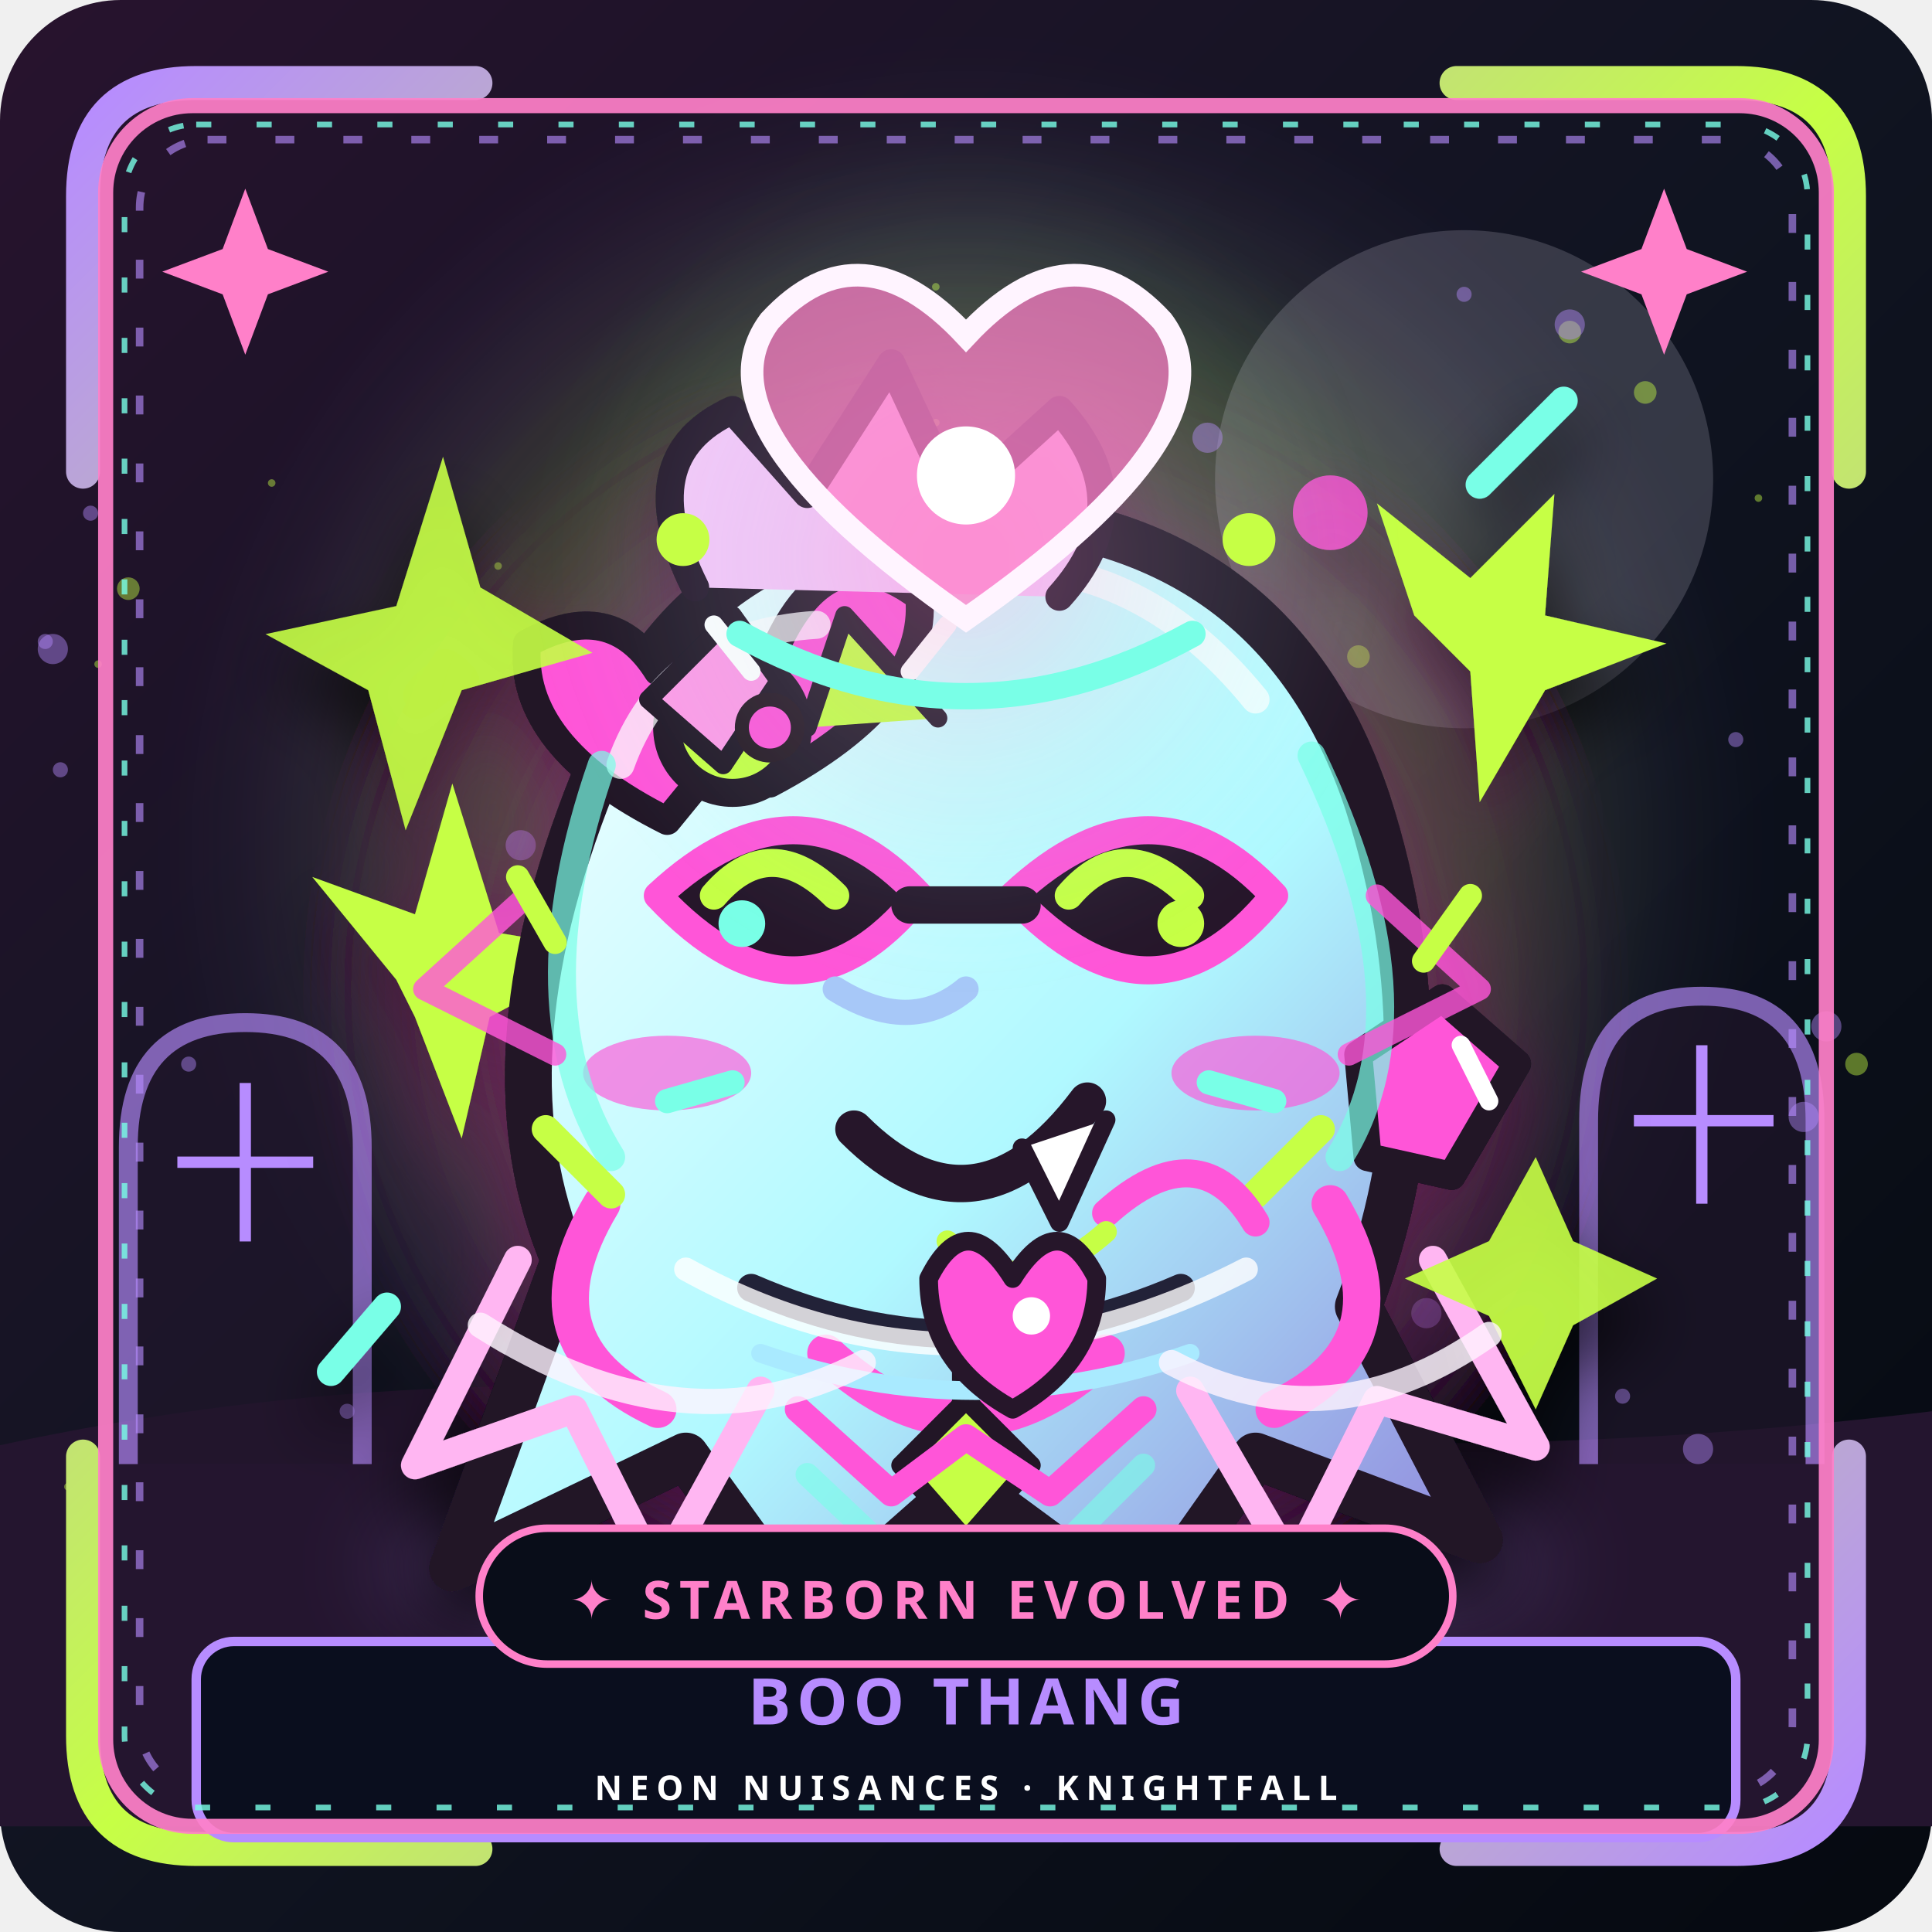
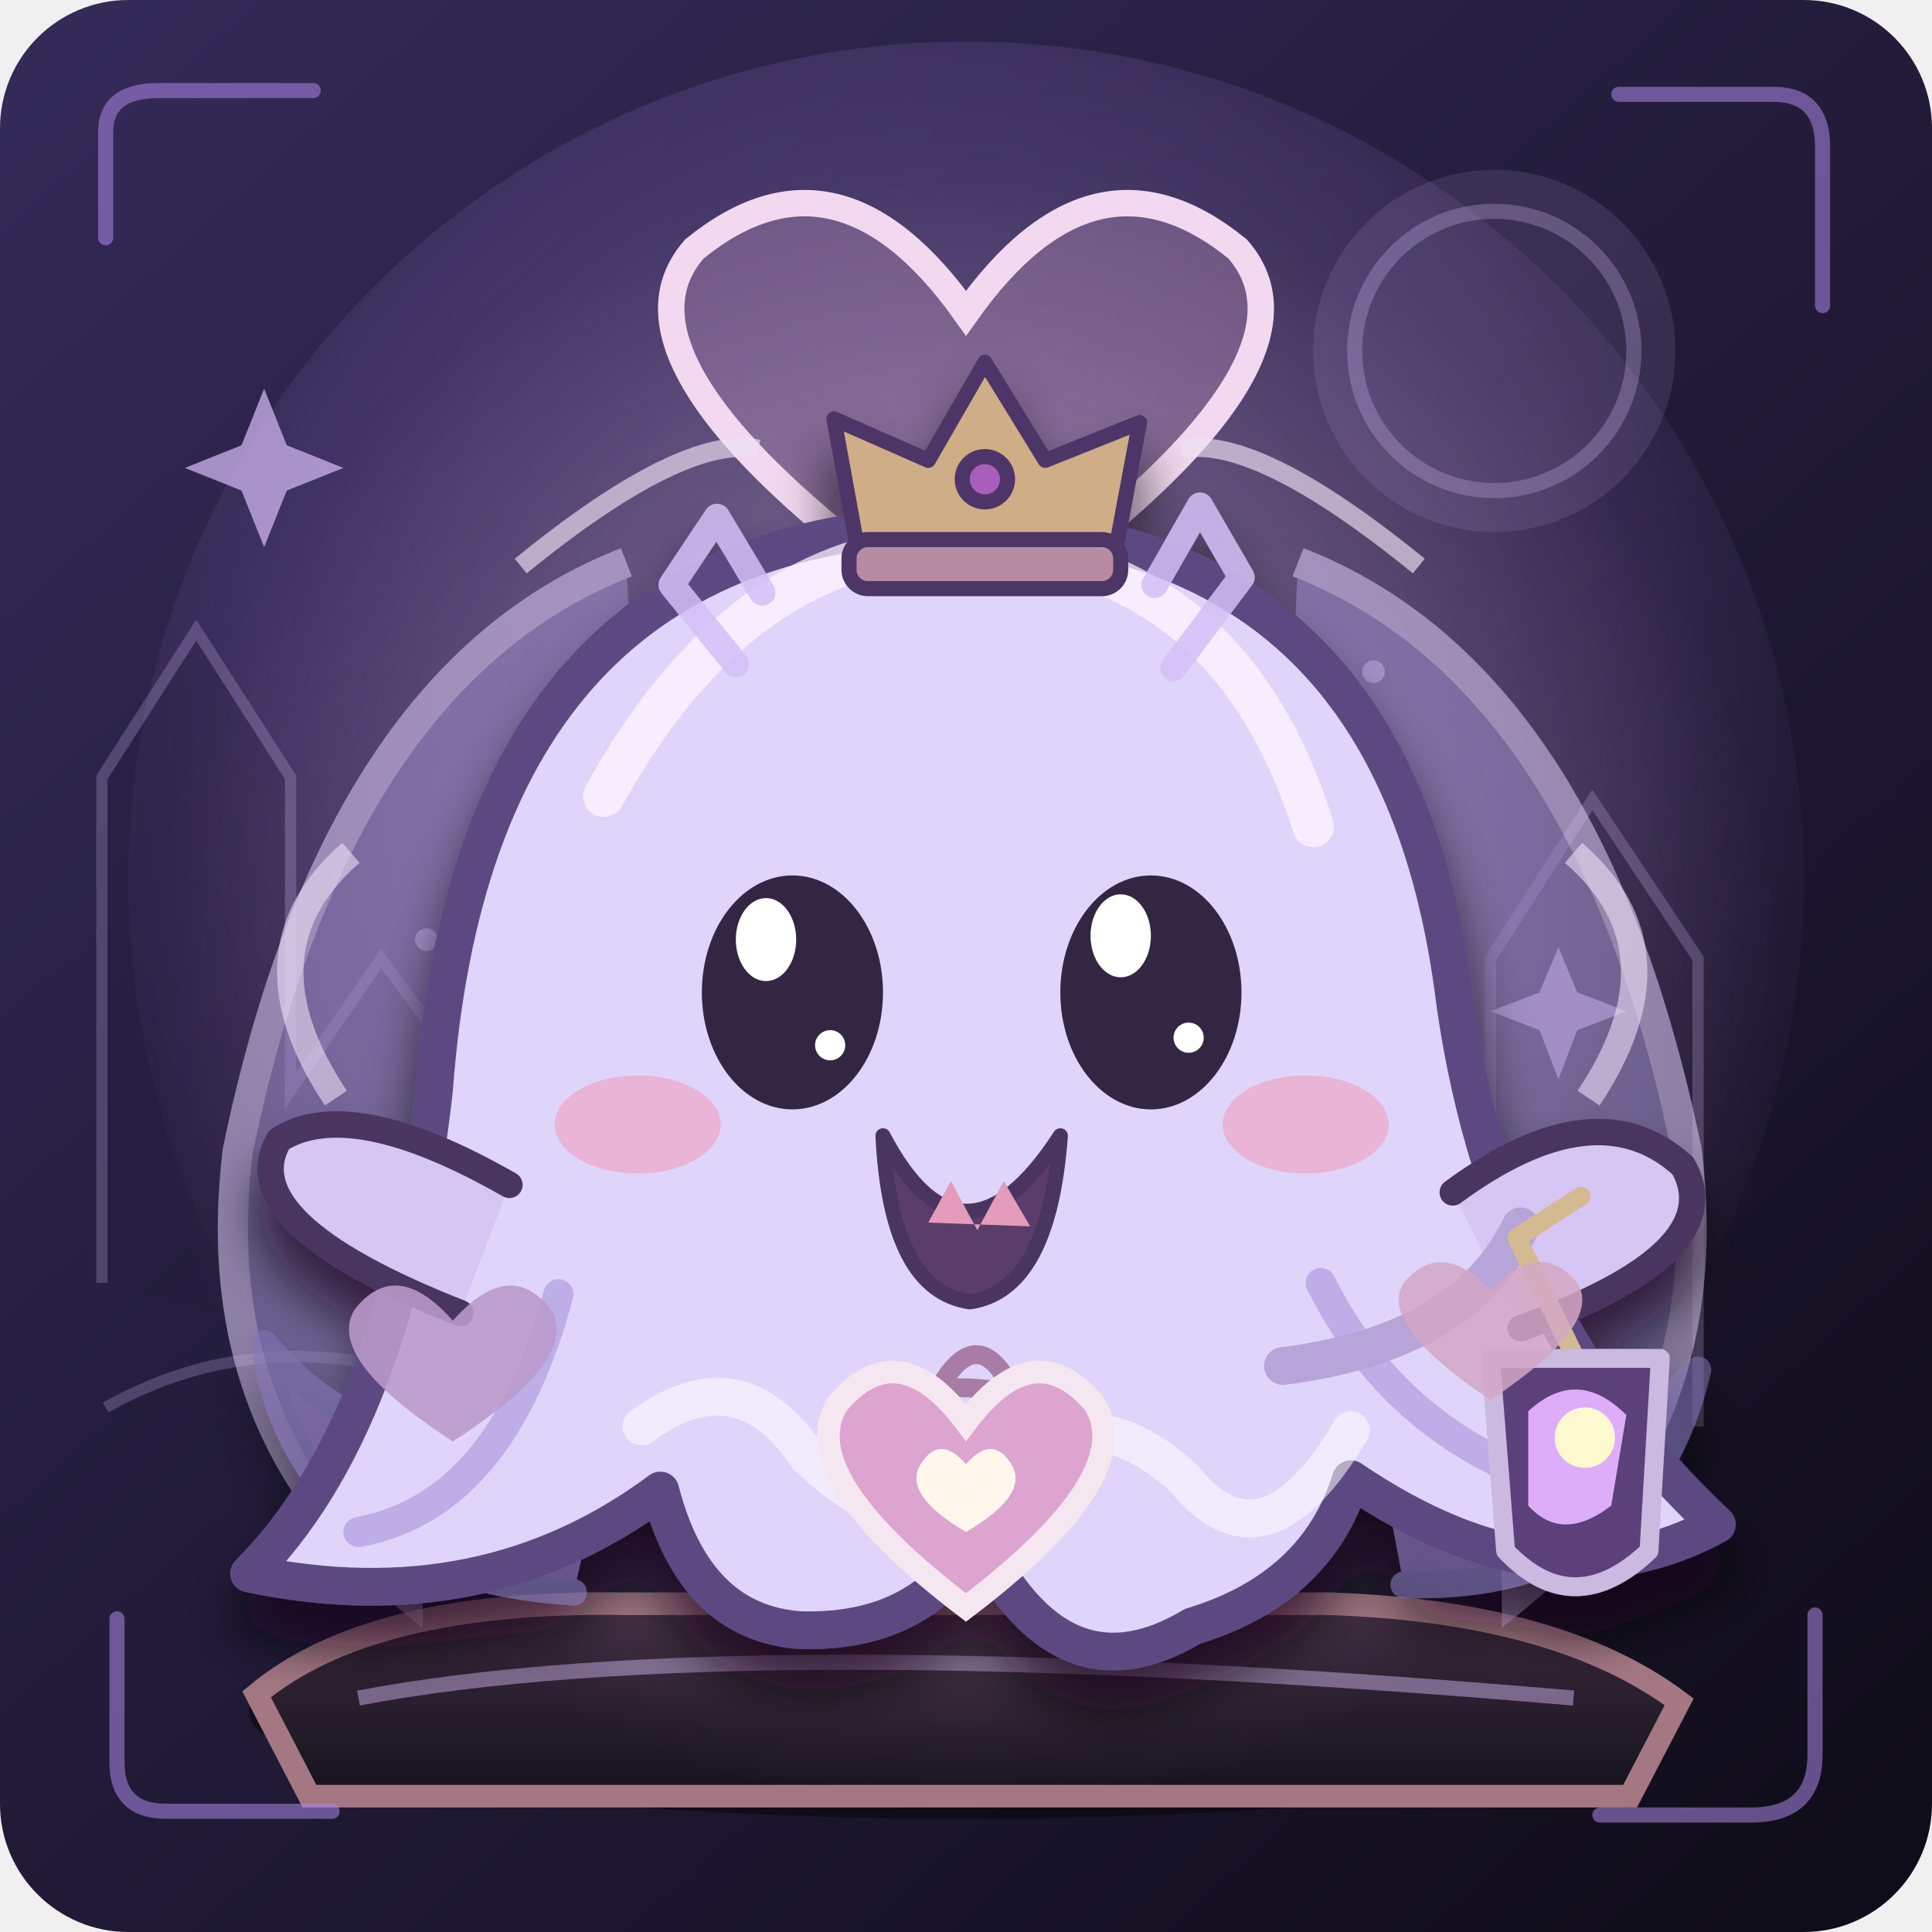
- <svg xmlns="http://www.w3.org/2000/svg" viewBox="0 0 512 512" role="img" aria-label="Boo Thang: Heartlight evolved Starborn companion">
+ <svg xmlns="http://www.w3.org/2000/svg" viewBox="0 0 512 512" role="img" data-evolution-form="boo-thang" aria-labelledby="boo-thang-title boo-thang-desc">
  <defs>
-     <radialGradient id="evolveAura">
-       <stop stop-color="#ff80c9" stop-opacity=".3" />
-       <stop offset="1" stop-color="#79ffe7" stop-opacity="0" />
+     <linearGradient id="boo-thang-sky" x1="0" y1="0" x2=".9" y2="1">
+       <stop stop-color="#342b59" />
+       <stop offset=".56" stop-color="#201a36" />
+       <stop offset="1" stop-color="#100d1a" />
+     </linearGradient>
+     <radialGradient id="boo-thang-aura" cx=".49" cy=".42" r=".63">
+       <stop stop-color="#d4b9f3" stop-opacity=".43" />
+       <stop offset=".65" stop-color="#ac87e7" stop-opacity=".15" />
+       <stop offset="1" stop-color="#201a36" stop-opacity="0" />
    </radialGradient>
-     <filter id="evolveGlow">
-       <feGaussianBlur stdDeviation="8" />
+     <linearGradient id="boo-thang-ground" x1="0" y1="0" x2="0" y2="1">
+       <stop stop-color="#3e2b40" />
+       <stop offset="1" stop-color="#15131d" />
+     </linearGradient>
+     <filter id="boo-thang-shadow" x="-35%" y="-40%" width="170%" height="180%">
+       <feDropShadow dx="0" dy="11" stdDeviation="7" flood-color="#090710" flood-opacity=".7" />
    </filter>
+     <radialGradient id="boo-thang-evolved-halo">
+       <stop stop-color="#d6b7e0" stop-opacity=".31" />
+       <stop offset=".72" stop-color="#c9a3be" stop-opacity=".12" />
+       <stop offset="1" stop-color="#c9a3be" stop-opacity="0" />
+     </radialGradient>
  </defs>
-   <svg x="0" y="0" width="512" height="512" viewBox="0 0 512 512">
-     <defs>
-       <linearGradient id="sceneBackground" x2="1" y2="1">
-         <stop stop-color="#28132e" />
-         <stop offset=".5" stop-color="#101421" />
-         <stop offset="1" stop-color="#050910" />
-       </linearGradient>
-       <radialGradient id="sceneAura">
-         <stop stop-color="#b78cff" stop-opacity=".46" />
-         <stop offset=".65" stop-color="#c6ff45" stop-opacity=".19" />
-         <stop offset="1" stop-color="#b78cff" stop-opacity="0" />
-       </radialGradient>
-       <linearGradient id="neonTrim" x2="1" y2="1">
-         <stop stop-color="#b78cff" />
-         <stop offset=".5" stop-color="#c6ff45" />
-         <stop offset="1" stop-color="#b78cff" />
-       </linearGradient>
-       <filter id="sceneGlow">
-         <feGaussianBlur stdDeviation="12" />
-       </filter>
-       <filter id="characterDepth">
-         <feDropShadow dx="0" dy="10" stdDeviation="9" flood-color="#000" flood-opacity=".8" />
-       </filter>
-     </defs>
-     <rect width="512" height="512" rx="32" fill="url(#sceneBackground)" />
-     <circle cx="256" cy="224" r="205" fill="url(#sceneAura)" filter="url(#sceneGlow)" />
-     <g style="color:#b78cff">
-       <circle cx="388" cy="127" r="66" fill="#f3eeff" opacity=".17" />
-       <path d="M0 383q120-26 246-9t266 0v110H0Z" fill="#24152f" />
-       <path d="M34 388v-84q0-33 31-33t31 33v84m325 0v-91q0-33 30-33t30 33v91" stroke="currentColor" stroke-width="5" fill="#21152b" opacity=".65" />
-       <path d="M65 287v42m-18-21h36m368-31v42m-18-22h37" stroke="currentColor" stroke-width="3" />
+   <rect x="0" y="0" width="512" height="512" rx="34" fill="url(#boo-thang-sky)" />
+   <circle cx="256" cy="233" r="222" fill="url(#boo-thang-aura)" />
+   <circle cx="396" cy="93" r="48" fill="#d4b9f3" opacity=".12" />
+   <circle cx="396" cy="93" r="37" fill="none" stroke="#d4b9f3" opacity=".28" stroke-width="4" />
+   <path d="M27 340V206l25-39 25 39v83l24-35 19 26v87m275-18v-95l27-42 28 42v124m-422-5q48-27 106 0" fill="#201a36" stroke="#d4b9f3" stroke-width="3" opacity=".24" />
+   <g fill="#d4b9f3" opacity=".72">
+     <path d="m70 103 6 15 15 6-15 6-6 15-6-15-15-6 15-6zm343 148 5 12 13 5-13 5-5 13-5-13-13-5 13-5z" />
+     <circle cx="364" cy="178" r="3" />
+     <circle cx="113" cy="249" r="3" />
+     <circle cx="402" cy="338" r="4" />
+   </g>
+   <ellipse cx="256" cy="454" rx="190" ry="28" fill="#08080e" opacity=".69" />
+   <path d="M68 449q30-25 97-24h187q61 2 93 26l-13 25H82Z" fill="url(#boo-thang-ground)" stroke="#a47783" stroke-width="6" />
+   <path d="M95 450q100-19 322 0" fill="none" stroke="#d4b9f3" stroke-width="4" opacity=".47" />
+   <g class="evolution-rear" aria-hidden="true">
+     <circle cx="256" cy="264" r="215" fill="url(#boo-thang-evolved-halo)" />
+     <path d="M166 149Q89 179 63 305q-9 74 45 118 0-76 67-86M344 149q77 30 103 156 9 74-45 118 0-76-67-86" fill="#9a8bc6" stroke="#d6c4ef" stroke-width="8" opacity=".58" />
+     <path d="M256 83q-34-48-72-17-28 32 72 101 100-69 72-101-38-31-72 17Z" fill="#d7a6d1" fill-opacity=".29" stroke="#f2d9f0" stroke-width="7" />
+     <path d="M89 291q-26-39 4-65m328 65q26-39-4-65" fill="none" stroke="#eee4f8" stroke-width="7" opacity=".58" />
+   </g>
+   <g filter="url(#boo-thang-shadow)">
+     <g class="creature" stroke="#4a355f" stroke-width="7" stroke-linecap="round" stroke-linejoin="round">
+       <path d="M164 371q-58 28-94-15 9 61 82 66m211-50q47 33 87-9-14 59-78 57" fill="#8c76bc" opacity=".54" stroke="#8175b5" />
+       <path d="M254 139q-128 1-139 150-10 89-49 128 62 13 109-22 9 35 37 37 33 1 47-25 22 45 57 24 33-10 42-39 53 36 97 12-59-55-70-143Q368 140 254 139Z" fill="#dfd5fa" stroke="#5d4a82" stroke-width="10" />
+       <path d="M160 211q46-83 123-62 47 13 65 70" fill="none" stroke="#fff6ff" stroke-width="11" opacity=".72" />
+       <path d="M148 343q-15 56-53 63m255-66q21 42 67 55" fill="none" stroke="#a995da" stroke-width="8" opacity=".6" />
+       <path d="M170 378q26-19 44 8 29 28 51 4 23-22 49 2 21 26 44-13" fill="none" stroke="#ffffff" stroke-width="10" opacity=".55" />
+       <ellipse cx="210" cy="263" rx="24" ry="31" fill="#302543" stroke="none" />
+       <ellipse cx="305" cy="263" rx="24" ry="31" fill="#302543" stroke="none" />
+       <g fill="#fff" stroke="none">
+         <ellipse cx="203" cy="249" rx="8" ry="11" />
+         <ellipse cx="297" cy="248" rx="8" ry="11" />
+         <circle cx="220" cy="277" r="4" />
+         <circle cx="315" cy="275" r="4" />
+       </g>
+       <path d="M234 301q21 40 47 0-3 41-24 44-21-3-23-44Z" fill="#5a3c6a" stroke-width="4" />
+       <path d="m246 324 6-11 7 13 7-13 7 12" fill="#e49cba" stroke="none" />
+       <ellipse cx="169" cy="298" rx="22" ry="13" fill="#f19dbd" stroke="none" opacity=".59" />
+       <ellipse cx="346" cy="298" rx="22" ry="13" fill="#f19dbd" stroke="none" opacity=".59" />
+       <path d="M135 314q-42-24-61-12-13 22 48 46m263-32q38-28 61-7 13 23-43 43" fill="#d5c6f4" />
+       <path d="M340 362q48-6 63-37" fill="none" stroke="#b7a4d8" stroke-width="10" />
+       <path d="M402 328l18 37m-18-37 17-11" fill="none" stroke="#d4ba90" stroke-width="5" />
+       <path d="M395 360h45l-3 51q-20 19-38 0Z" fill="#5b4079" stroke="#ccb9e0" stroke-width="5" />
+       <path d="M405 374q13-12 26 1l-4 24q-13 10-22 0Z" fill="#ddadfa" stroke="none" />
+       <circle cx="420" cy="381" r="8" fill="#fff9d0" stroke="none" />
+       <path d="m195 176-17-21 12-18 12 20m109 20 18-24-11-19-12 21" fill="none" stroke="#d3c0f7" stroke-width="7" opacity=".85" />
+       <g transform="translate(261 147)" stroke="#4e3468" stroke-width="4">
+         <path d="m-34-3-6-33 25 11 15-26 16 26 25-10-6 32Z" fill="#cfad87" />
+         <rect x="-36" y="-4" width="72" height="13" rx="5" fill="#b78ca1" />
+         <circle cx="0" cy="-20" r="6" fill="#a95fba" />
+       </g>
+       <path d="M224 373q31-11 60 1m-34-8q9-14 17 0" fill="none" stroke="#a97ba5" stroke-width="5" />
    </g>
-     <circle cx="226" cy="206" r="1" fill="#c6ff45" opacity=".44" />
-     <circle cx="92" cy="374" r="2" fill="#b78cff" opacity=".44" />
-     <circle cx="34" cy="156" r="3" fill="#c6ff45" opacity=".44" />
-     <circle cx="376" cy="276" r="4" fill="#b78cff" opacity=".44" />
-     <circle cx="72" cy="128" r="1" fill="#c6ff45" opacity=".44" />
-     <circle cx="388" cy="78" r="2" fill="#b78cff" opacity=".44" />
-     <circle cx="220" cy="168" r="3" fill="#c6ff45" opacity=".44" />
-     <circle cx="478" cy="296" r="4" fill="#b78cff" opacity=".44" />
-     <circle cx="18" cy="394" r="1" fill="#c6ff45" opacity=".44" />
-     <circle cx="24" cy="136" r="2" fill="#b78cff" opacity=".44" />
-     <circle cx="166" cy="326" r="3" fill="#c6ff45" opacity=".44" />
-     <circle cx="484" cy="272" r="4" fill="#b78cff" opacity=".44" />
-     <circle cx="132" cy="150" r="1" fill="#c6ff45" opacity=".44" />
-     <circle cx="12" cy="170" r="2" fill="#b78cff" opacity=".44" />
-     <circle cx="416" cy="88" r="3" fill="#c6ff45" opacity=".44" />
-     <circle cx="14" cy="172" r="4" fill="#b78cff" opacity=".44" />
-     <circle cx="248" cy="76" r="1" fill="#c6ff45" opacity=".44" />
-     <circle cx="340" cy="260" r="2" fill="#b78cff" opacity=".44" />
-     <circle cx="436" cy="104" r="3" fill="#c6ff45" opacity=".44" />
-     <circle cx="378" cy="348" r="4" fill="#b78cff" opacity=".44" />
-     <circle cx="248" cy="112" r="1" fill="#c6ff45" opacity=".44" />
-     <circle cx="16" cy="204" r="2" fill="#b78cff" opacity=".44" />
-     <circle cx="360" cy="174" r="3" fill="#c6ff45" opacity=".44" />
-     <circle cx="450" cy="384" r="4" fill="#b78cff" opacity=".44" />
-     <circle cx="298" cy="396" r="1" fill="#c6ff45" opacity=".44" />
-     <circle cx="430" cy="370" r="2" fill="#b78cff" opacity=".44" />
-     <circle cx="258" cy="302" r="3" fill="#c6ff45" opacity=".44" />
-     <circle cx="320" cy="116" r="4" fill="#b78cff" opacity=".44" />
-     <circle cx="466" cy="132" r="1" fill="#c6ff45" opacity=".44" />
-     <circle cx="460" cy="196" r="2" fill="#b78cff" opacity=".44" />
-     <circle cx="492" cy="282" r="3" fill="#c6ff45" opacity=".44" />
-     <circle cx="138" cy="224" r="4" fill="#b78cff" opacity=".44" />
-     <circle cx="26" cy="176" r="1" fill="#c6ff45" opacity=".44" />
-     <circle cx="50" cy="282" r="2" fill="#b78cff" opacity=".44" />
-     <circle cx="288" cy="322" r="3" fill="#c6ff45" opacity=".44" />
-     <circle cx="416" cy="86" r="4" fill="#b78cff" opacity=".44" />
-     <ellipse cx="256" cy="415" rx="155" ry="25" fill="#b78cff" opacity=".24" filter="url(#sceneGlow)" />
-     <g filter="url(#characterDepth)">
-       <svg x="58" y="74" width="396" height="396" data-starborn-ready="1" viewBox="0 0 160 160" role="img" aria-labelledby="title desc">
-         <defs>
-           <radialGradient id="aura">
-             <stop stop-color="#ff55d8" stop-opacity=".38" />
-             <stop offset="1" stop-color="#ff55d8" stop-opacity="0" />
-           </radialGradient>
-           <linearGradient id="sheet" x1="0" x2="1" y2="1">
-             <stop stop-color="#ffffff" />
-             <stop offset=".55" stop-color="#b0f9ff" />
-             <stop offset="1" stop-color="#8e80da" />
-           </linearGradient>
-         </defs>
-         <circle cx="80" cy="76" r="72" fill="url(#aura)" />
-         <ellipse cx="80" cy="147" rx="42" ry="6" fill="#79faff" opacity=".26" />
-         <g id="boo-figure" stroke-linecap="round" stroke-linejoin="round">
-           <path d="m19 75-9-11 11 4 4-14 5 16 12 2-13 7-3 13-5-13ZM128 36l-4-12 10 8 9-9-1 13 13 3-13 5-7 12-1-14Z" fill="#c6ff45" />
-           <path d="M37 105Q28 84 40 54Q49 26 80 25Q113 26 123 56Q132 84 122 110L135 135 111 126 99 143 80 129 63 144 50 126 25 138Z" fill="url(#sheet)" stroke="#201327" stroke-width="5" />
-           <path d="M41 99Q32 114 47 121M119 99q9 15-6 22" fill="none" stroke="#ff55d8" stroke-width="4" />
-           <path d="M47 42Q42 34 33 39Q32 50 48 58L57 47Z M57 47Q63 25 75 34Q76 45 59 54Z" fill="#ff55d8" stroke="#201327" stroke-width="3" />
-           <circle cx="55" cy="48" r="7" fill="#c6ff45" stroke="#201327" stroke-width="3" />
-           <path d="M47 66q15-14 28 0Q62 82 47 66M85 66q15-14 28 0Q100 82 85 66" fill="#251529" stroke="#ff55d8" stroke-width="3" />
-           <path d="M53 66q6-7 13 0M91 66q6-7 13 0" stroke="#c6ff45" stroke-width="3" fill="none" />
-           <path d="M74 67h12" stroke="#251529" stroke-width="4" />
-           <path d="M68 91q13 13 25-3" stroke="#251529" stroke-width="4" fill="none" />
-           <path d="m86 93 4 8 5-11" fill="#fff" stroke="#251529" stroke-width="2" />
-           <ellipse cx="48" cy="85" rx="9" ry="4" fill="#ff55d8" opacity=".65" />
-           <ellipse cx="111" cy="85" rx="9" ry="4" fill="#ff55d8" opacity=".65" />
-           <path d="M57 108Q80 118 103 108" fill="none" stroke="#242037" stroke-width="3" />
-           <path d="M65 115q15 14 30 0" stroke="#ff55d8" stroke-width="4" fill="none" />
-           <path d="M80 111v17" stroke="#201327" stroke-width="3" />
-           <path d="m73 127 7-7 7 7-7 8Z" fill="#c6ff45" stroke="#201327" stroke-width="2" />
-           <path d="m122 83 9-6 8 7-7 12-9-2Z" fill="#ff55d8" stroke="#201327" stroke-width="3" />
-           <path d="m133 82 3 6" stroke="#fff" stroke-width="2" />
-           <g id="premium-character-details" stroke-linecap="round" stroke-linejoin="round">
-             <path d="M43 52q5-14 21-15m16-6q18-2 31 14" fill="none" stroke="#ffffff" stroke-opacity=".74" stroke-width="3" />
-             <path d="m46 45 9-9 5 7-6 9Z" fill="#ff9ae7" stroke="#201327" stroke-width="2" />
-             <path d="M41 52q-9 26 1 42" fill="none" stroke="#79ffe7" stroke-width="3" opacity=".7" />
-             <path d="M117 51q13 27 3 43" fill="none" stroke="#79ffe7" stroke-width="3" opacity=".7" />
-             <path d="m32 105-11 22 17-6 9 18 11-20m72-14 11 20-17-5-9 18-11-19" fill="none" stroke="#ffb6f2" stroke-width="3" />
-             <path d="m35 91 7 7m76-7-7 7" stroke="#c6ff45" stroke-width="3" />
-             <path d="M50 106q29 16 60 0" fill="none" stroke="#ffffff" stroke-opacity=".8" stroke-width="2.5" />
-             <path d="M58 115q23 8 46 0" fill="none" stroke="#a9eaff" stroke-width="2" />
-             <path d="m62 121 10 9 8-6 9 6 10-9" fill="none" stroke="#ff55d8" stroke-width="2.8" />
-             <path d="m48 88 7-2m51 0 7 2" stroke="#79ffe7" stroke-width="2.6" />
-             <path d="m63 48 4-12 10 11" fill="#c6ff45" stroke="#201327" stroke-width="2" />
-             <path d="m74 42 4-5m-21 5-4-5" stroke="#ffffff" stroke-width="2" />
-             <circle cx="59" cy="48" r="3" fill="#ff55d8" stroke="#251324" stroke-width="1.5" />
-             <path d="M95 100q10-9 16 1" fill="none" stroke="#ff55d8" stroke-width="3" />
-             <path d="M66 76q8 5 14 0" fill="none" stroke="#a7c8f8" stroke-width="2.7" />
-             <circle cx="56" cy="69" r="2.5" fill="#79ffe7" />
-             <circle cx="103" cy="69" r="2.5" fill="#c6ff45" />
-             <path d="m33 66-11 10 14 7m88-17 11 10-14 7" stroke="#ff55d8" stroke-width="2.4" fill="none" opacity=".8" />
-             <path d="M78 103q8 7 17-1" fill="none" stroke="#c6ff45" stroke-width="2.3" />
-             <path d="m63 128 18 17 18-18" fill="none" stroke="#79ffe7" stroke-opacity=".6" stroke-width="2.5" />
-             <path d="m19 35 5-16 4 14 12 7-14 4-6 15-4-15-11-6ZM136 103l5-9 4 9 9 4-9 5-4 9-5-10-9-4Z" fill="#c6ff45" opacity=".9" />
-             <path d="m12 117 6-7m117-88 9-9" stroke="#79ffe7" stroke-width="3" />
-             <circle cx="119" cy="25" r="4" fill="#ff55d8" opacity=".8" />
-           </g>
-         </g>
-         <g stroke-linecap="round" stroke-linejoin="round">
-           <path d="M51 33q-7-14 4-19l8 9 9-14 7 15 11-10q9 10 0 20" fill="#f7c7fa" stroke="#25142b" stroke-width="3" />
-           <path d="M28 112q22 14 41 4m33 0q17 9 34-3" fill="none" stroke="#fff4ff" stroke-width="2.7" opacity=".8" />
-           <path d="M76 107q4-8 9 0 5-8 9 0 0 9-9 14-9-5-9-14Z" fill="#ff55d8" stroke="#27152b" stroke-width="2" />
-           <circle cx="87" cy="111" r="2" fill="#fff" />
-           <path d="m36 71-4-7m97 9 5-7" stroke="#c6ff45" stroke-width="2.5" />
-         </g>
-       </svg>
-     </g>
-     <path d="M22 125V52Q22 22 52 22h74M386 22h74q30 0 30 30v73M490 386v74q0 30-30 30h-74M126 490H52q-30 0-30-30v-74" stroke="url(#neonTrim)" stroke-width="9" stroke-linecap="round" fill="none" />
-     <rect x="37" y="37" width="438" height="438" rx="18" fill="none" stroke="#b78cff" stroke-width="2" stroke-dasharray="5 13" opacity=".62" />
-     <rect x="52" y="435" width="408" height="52" rx="10" fill="#0a0e1e" stroke="#b78cff" stroke-width="2.5" />
-     <text x="256" y="457" text-anchor="middle" font-family="sans-serif" font-size="17" font-weight="900" letter-spacing="1.5" fill="#b78cff">BOO THANG</text>
-     <text x="256" y="477" text-anchor="middle" font-family="sans-serif" font-size="9" font-weight="700" letter-spacing="2" fill="#fff">NEON NUISANCES · KNIGHTFALL</text>
-   </svg>
-   <circle cx="256" cy="148" r="108" fill="url(#evolveAura)" filter="url(#evolveGlow)" />
-   <path d="M256 89q-28-30-52-4-21 28 52 79 73-51 52-79-24-26-52 4Z" fill="#ff80c9" fill-opacity=".72" stroke="#fff4ff" stroke-width="6" />
-   <circle cx="256" cy="126" r="13" fill="#fff" />
-   <path d="M196 168q60 33 120 0" fill="none" stroke="#79ffe7" stroke-width="7" stroke-linecap="round" />
-   <circle cx="181" cy="143" r="7" fill="#c6ff45" />
-   <circle cx="331" cy="143" r="7" fill="#c6ff45" />
-   <rect x="28" y="28" width="456" height="456" rx="23" fill="none" stroke="#ff80c9" stroke-width="4" opacity=".92" />
-   <rect x="33" y="33" width="446" height="446" rx="19" fill="none" stroke="#79ffe7" stroke-width="1.5" stroke-dasharray="4 12" opacity=".8" />
-   <path d="M59 66 65 50l6 16 16 6-16 6-6 16-6-16-16-6Zm376 0 6-16 6 16 16 6-16 6-6 16-6-16-16-6Z" fill="#ff80c9" />
-   <rect x="127" y="405" width="258" height="36" rx="18" fill="#090d19" stroke="#ff80c9" stroke-width="2" />
-   <text x="256" y="429" text-anchor="middle" font-family="sans-serif" font-size="14" font-weight="900" letter-spacing="2" fill="#ff80c9">✦ STARBORN EVOLVED ✦</text>
+   </g>
+   <g class="evolution-details" aria-hidden="true">
+     <path d="M256 377q-18-24-34-5-12 19 34 54 46-35 34-54-16-19-34 5Z" fill="#dca4cf" stroke="#f5e7ef" stroke-width="6" />
+     <path d="M256 388q-7-8-12 0-5 8 12 18 17-10 12-18-5-8-12 0Z" fill="#fff7ec" />
+     <path d="M120 350q-15-17-26-3-8 13 26 35 34-22 26-35-11-14-26 3Z" fill="#bb9acc" opacity=".88" />
+     <path d="M395 342q-13-14-23-2-7 11 23 31 30-20 23-31-10-12-23 2Z" fill="#d4a7c6" opacity=".85" />
+     <path d="M138 150q43-35 63-31m175 31q-43-35-63-31" fill="none" stroke="#efe1f3" stroke-width="5" opacity=".66" />
+   </g>
+   <path d="M28 63V35q0-11 14-11h41M429 25h41q13 0 13 14v42M31 429v38q0 13 13 13h44M424 481h40q17 0 17-16v-37" fill="none" stroke="#ac87e7" stroke-width="4" opacity=".55" stroke-linecap="round" />
</svg>
